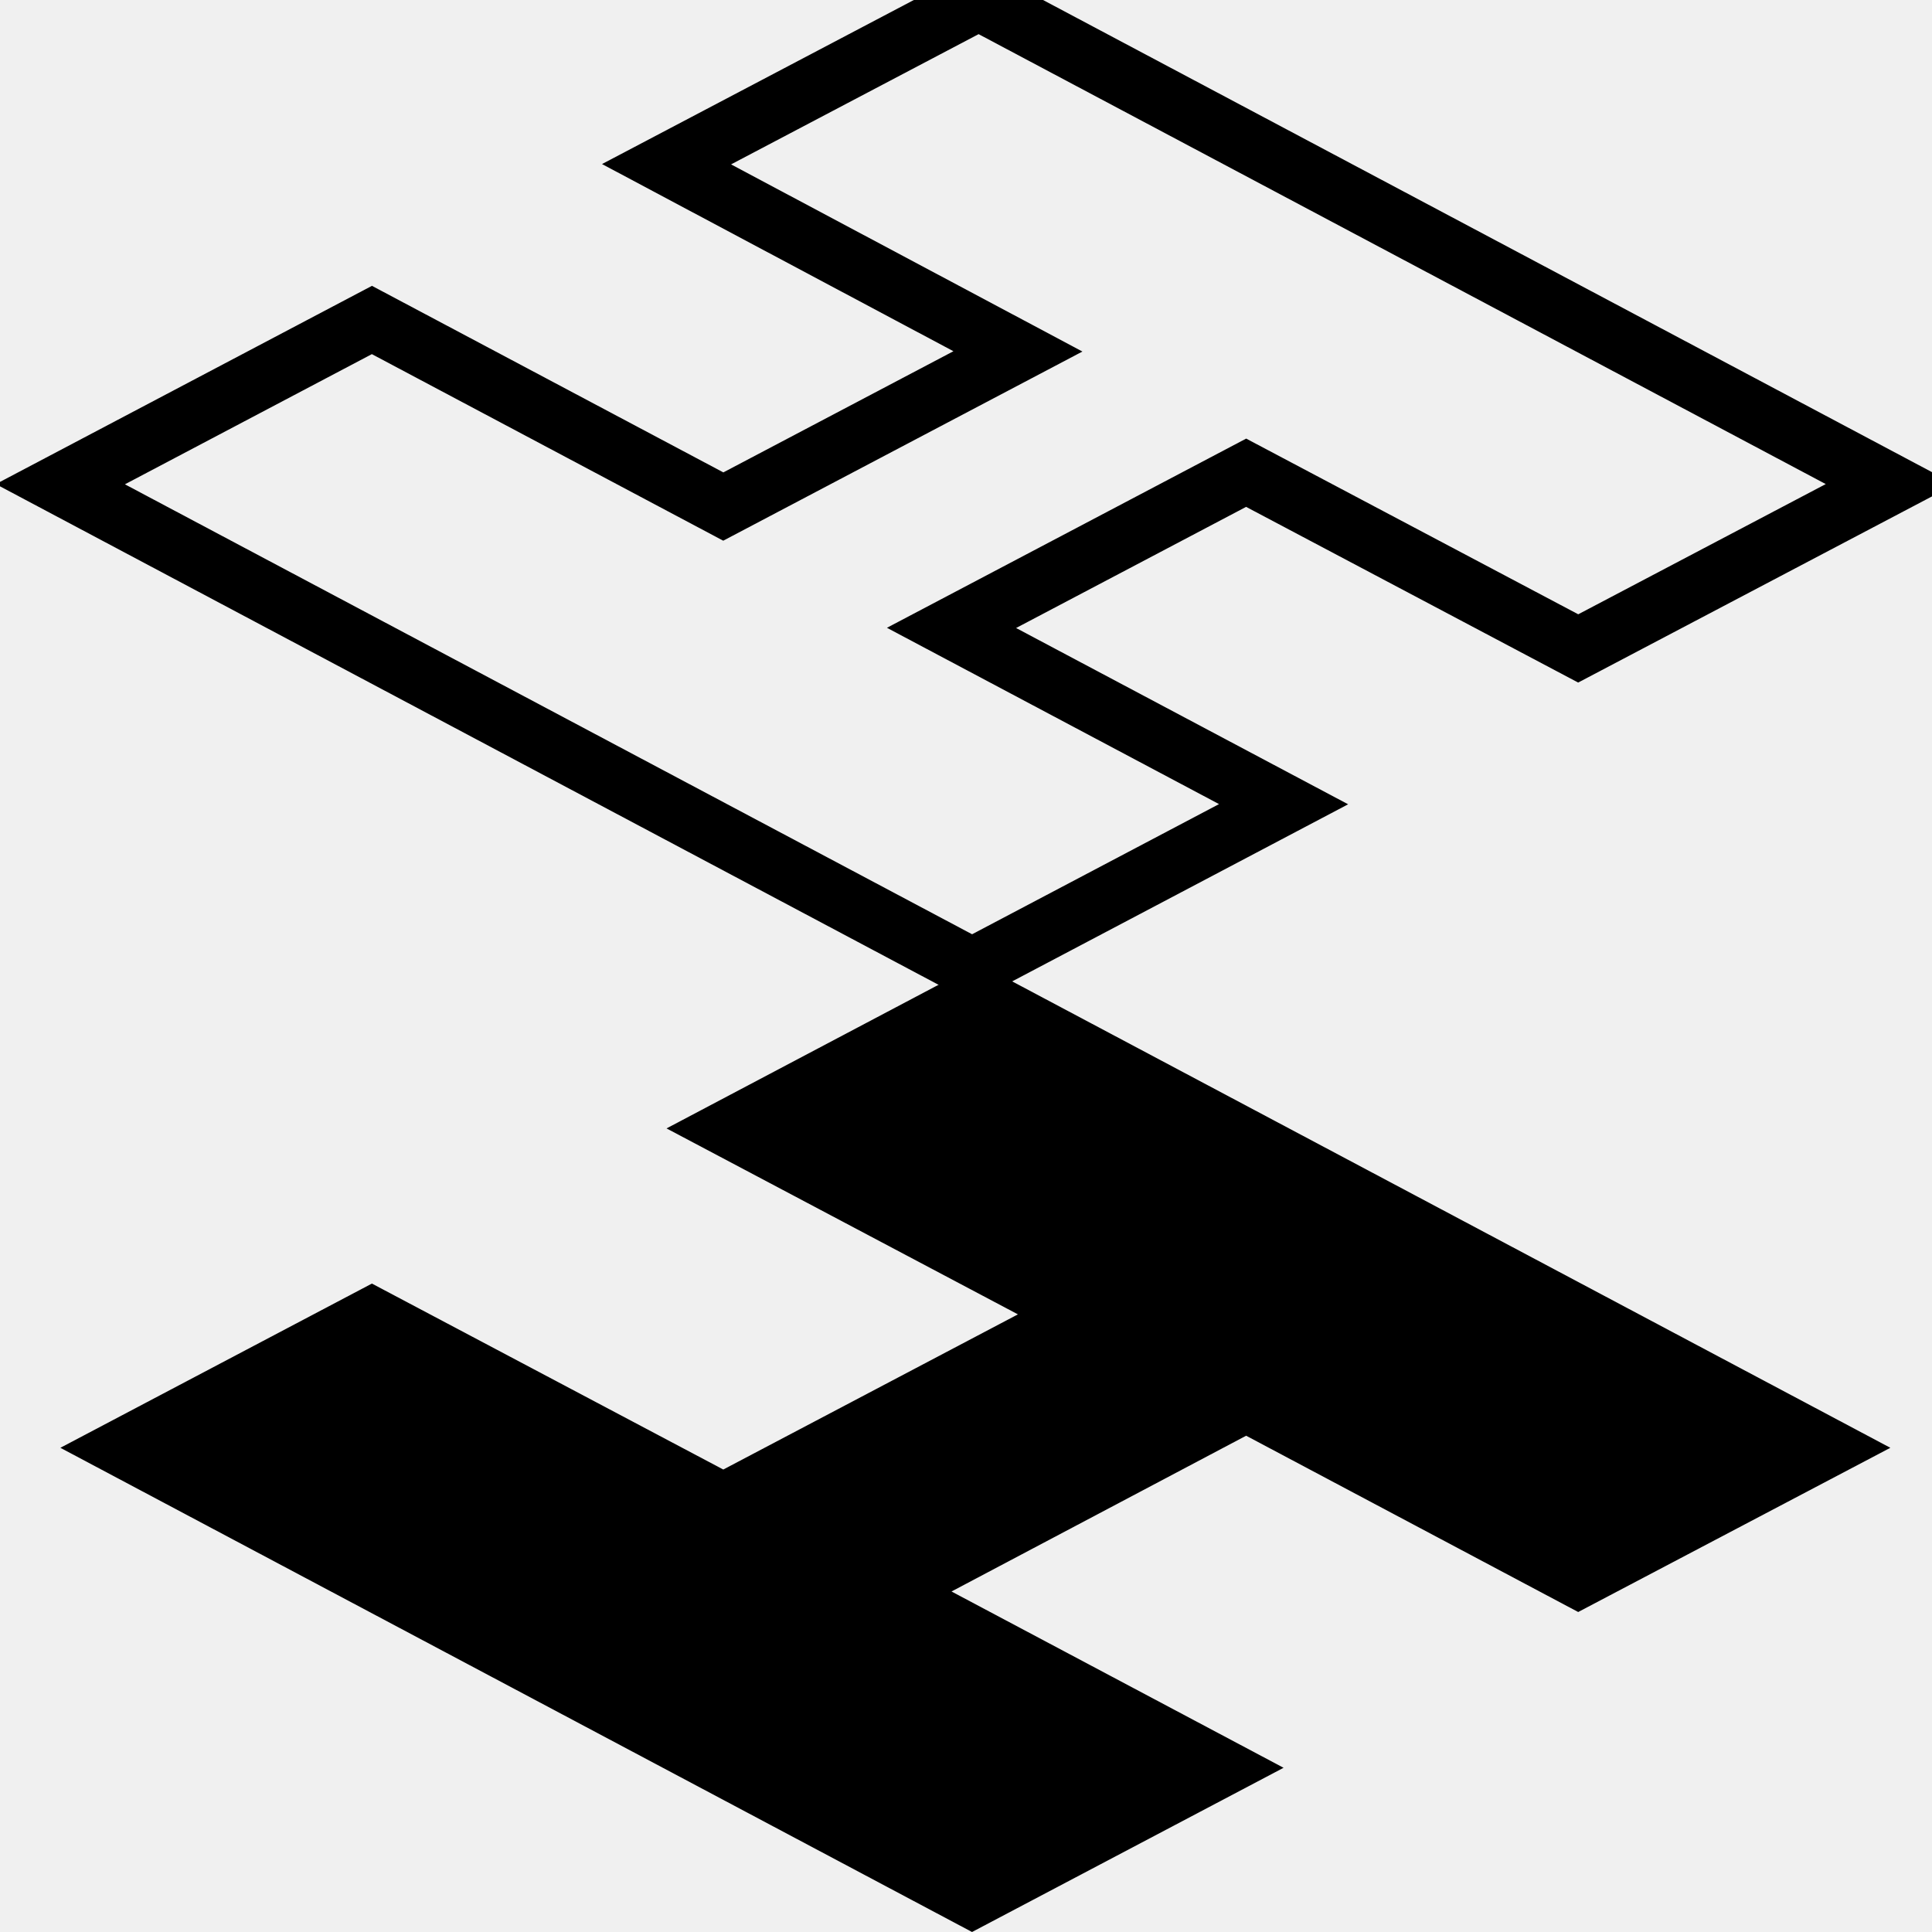
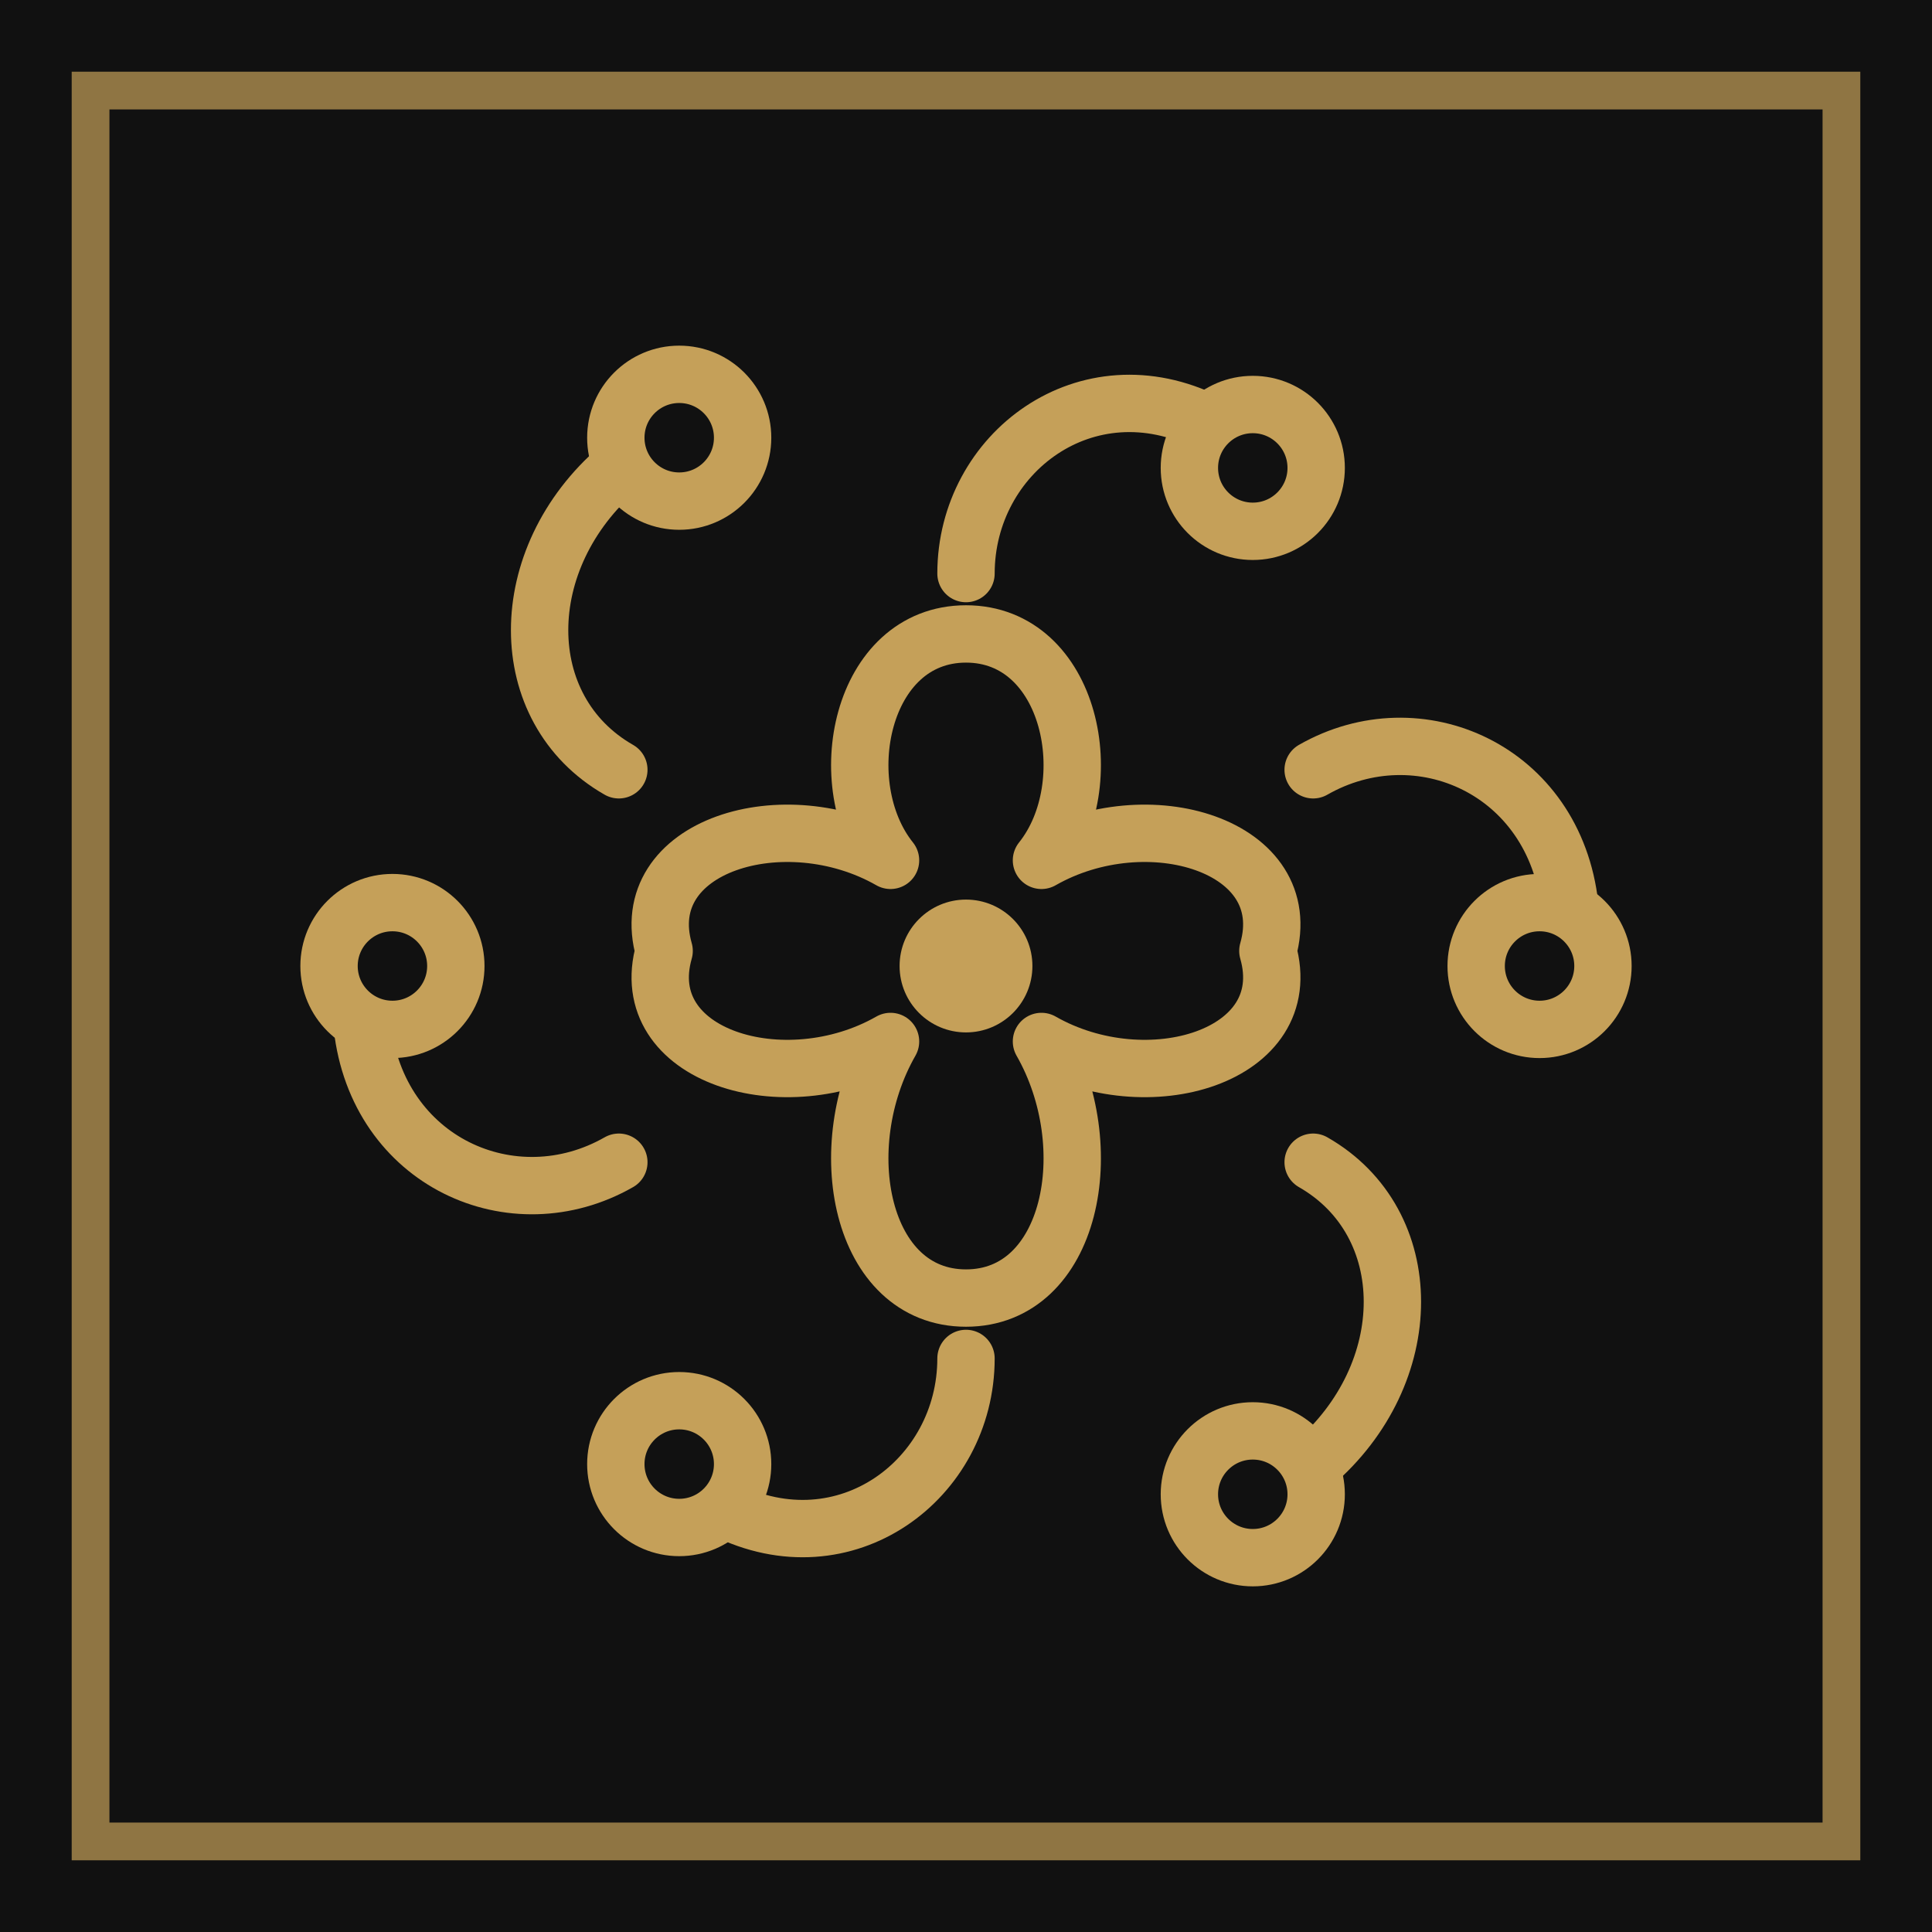
- <svg xmlns="http://www.w3.org/2000/svg" width="32" height="32" fill="none">
-   <style>
-     .stroke {
-       stroke: #000;
-     }
-     .fill {
-       fill: #000;
-     }
-     @media (prefers-color-scheme: dark) {
-       .stroke {
-         stroke: #fff;
-       }
-       .fill {
-         fill: #fff;
-       }
-     }
-   </style>
-   <path class="stroke" fill-rule="evenodd" d="M16.1 16.04 1 8.02 6.16 5.3l5.82 3.09 4.88-2.57-5.82-3.1L16.21 0l15.1 8.02-5.17 2.72-5.5-2.91-4.88 2.57 5.5 2.92-5.16 2.72Z" />
-   <path class="fill" fill-rule="evenodd" d="M16.1 32 1 23.98l5.16-2.72 5.82 3.08 4.88-2.57-5.82-3.08 5.17-2.73 15.1 8.02-5.17 2.72-5.5-2.92-4.88 2.58 5.5 2.92L16.1 32Z" />
+ <svg xmlns="http://www.w3.org/2000/svg" viewBox="0 0 64 64" width="64" height="64" fill="none">
+   <rect width="64" height="64" fill="#111111" />
+   <rect x="3" y="3" width="58" height="58" stroke="#C5A059" stroke-opacity="0.7" stroke-width="1.25" />
+   <g transform="translate(32 32)" stroke="#C5A059" stroke-width="1.9" stroke-linecap="round" stroke-linejoin="round">
+     <path d="M0-11 C3.5-11 4.5-6 2.5-3.5 C6-5.5 11-4 10-0.5 C11 3 6 4.5 2.5 2.5 C4.5 6 3.5 11 0 11 C-3.5 11 -4.5 6 -2.5 2.5 C-6 4.5 -11 3 -10-0.5 C-11-4 -6-5.5 -2.5-3.5 C-4.5-6 -3.5-11 0-11 Z" fill="#111111" />
+     <circle cx="0" cy="0" r="2.2" fill="#C5A059" stroke="none" />
+     <g>
+       <path d="M0-13 C0-17 4-20 8-18" />
+       <circle cx="9.5" cy="-16.5" r="2.1" />
+       <path d="M11.5-6.5 C15-8.5 19.5-6.5 20-2" />
+       <circle cx="19" cy="0" r="2.1" />
+       <path d="M11.5 6.5 C15 8.5 15 13.5 11.5 16.5" />
+       <circle cx="9.5" cy="17.5" r="2.1" />
+       <path d="M0 13 C0 17 -4 20 -8 18" />
+       <circle cx="-9.5" cy="16.5" r="2.1" />
+       <path d="M-11.5 6.5 C-15 8.5 -19.5 6.5 -20 2" />
+       <circle cx="-19" cy="0" r="2.1" />
+       <path d="M-11.5-6.5 C-15-8.5 -15-13.5 -11.5-16.5" />
+       <circle cx="-9.5" cy="-17.5" r="2.1" />
+     </g>
+   </g>
</svg>
